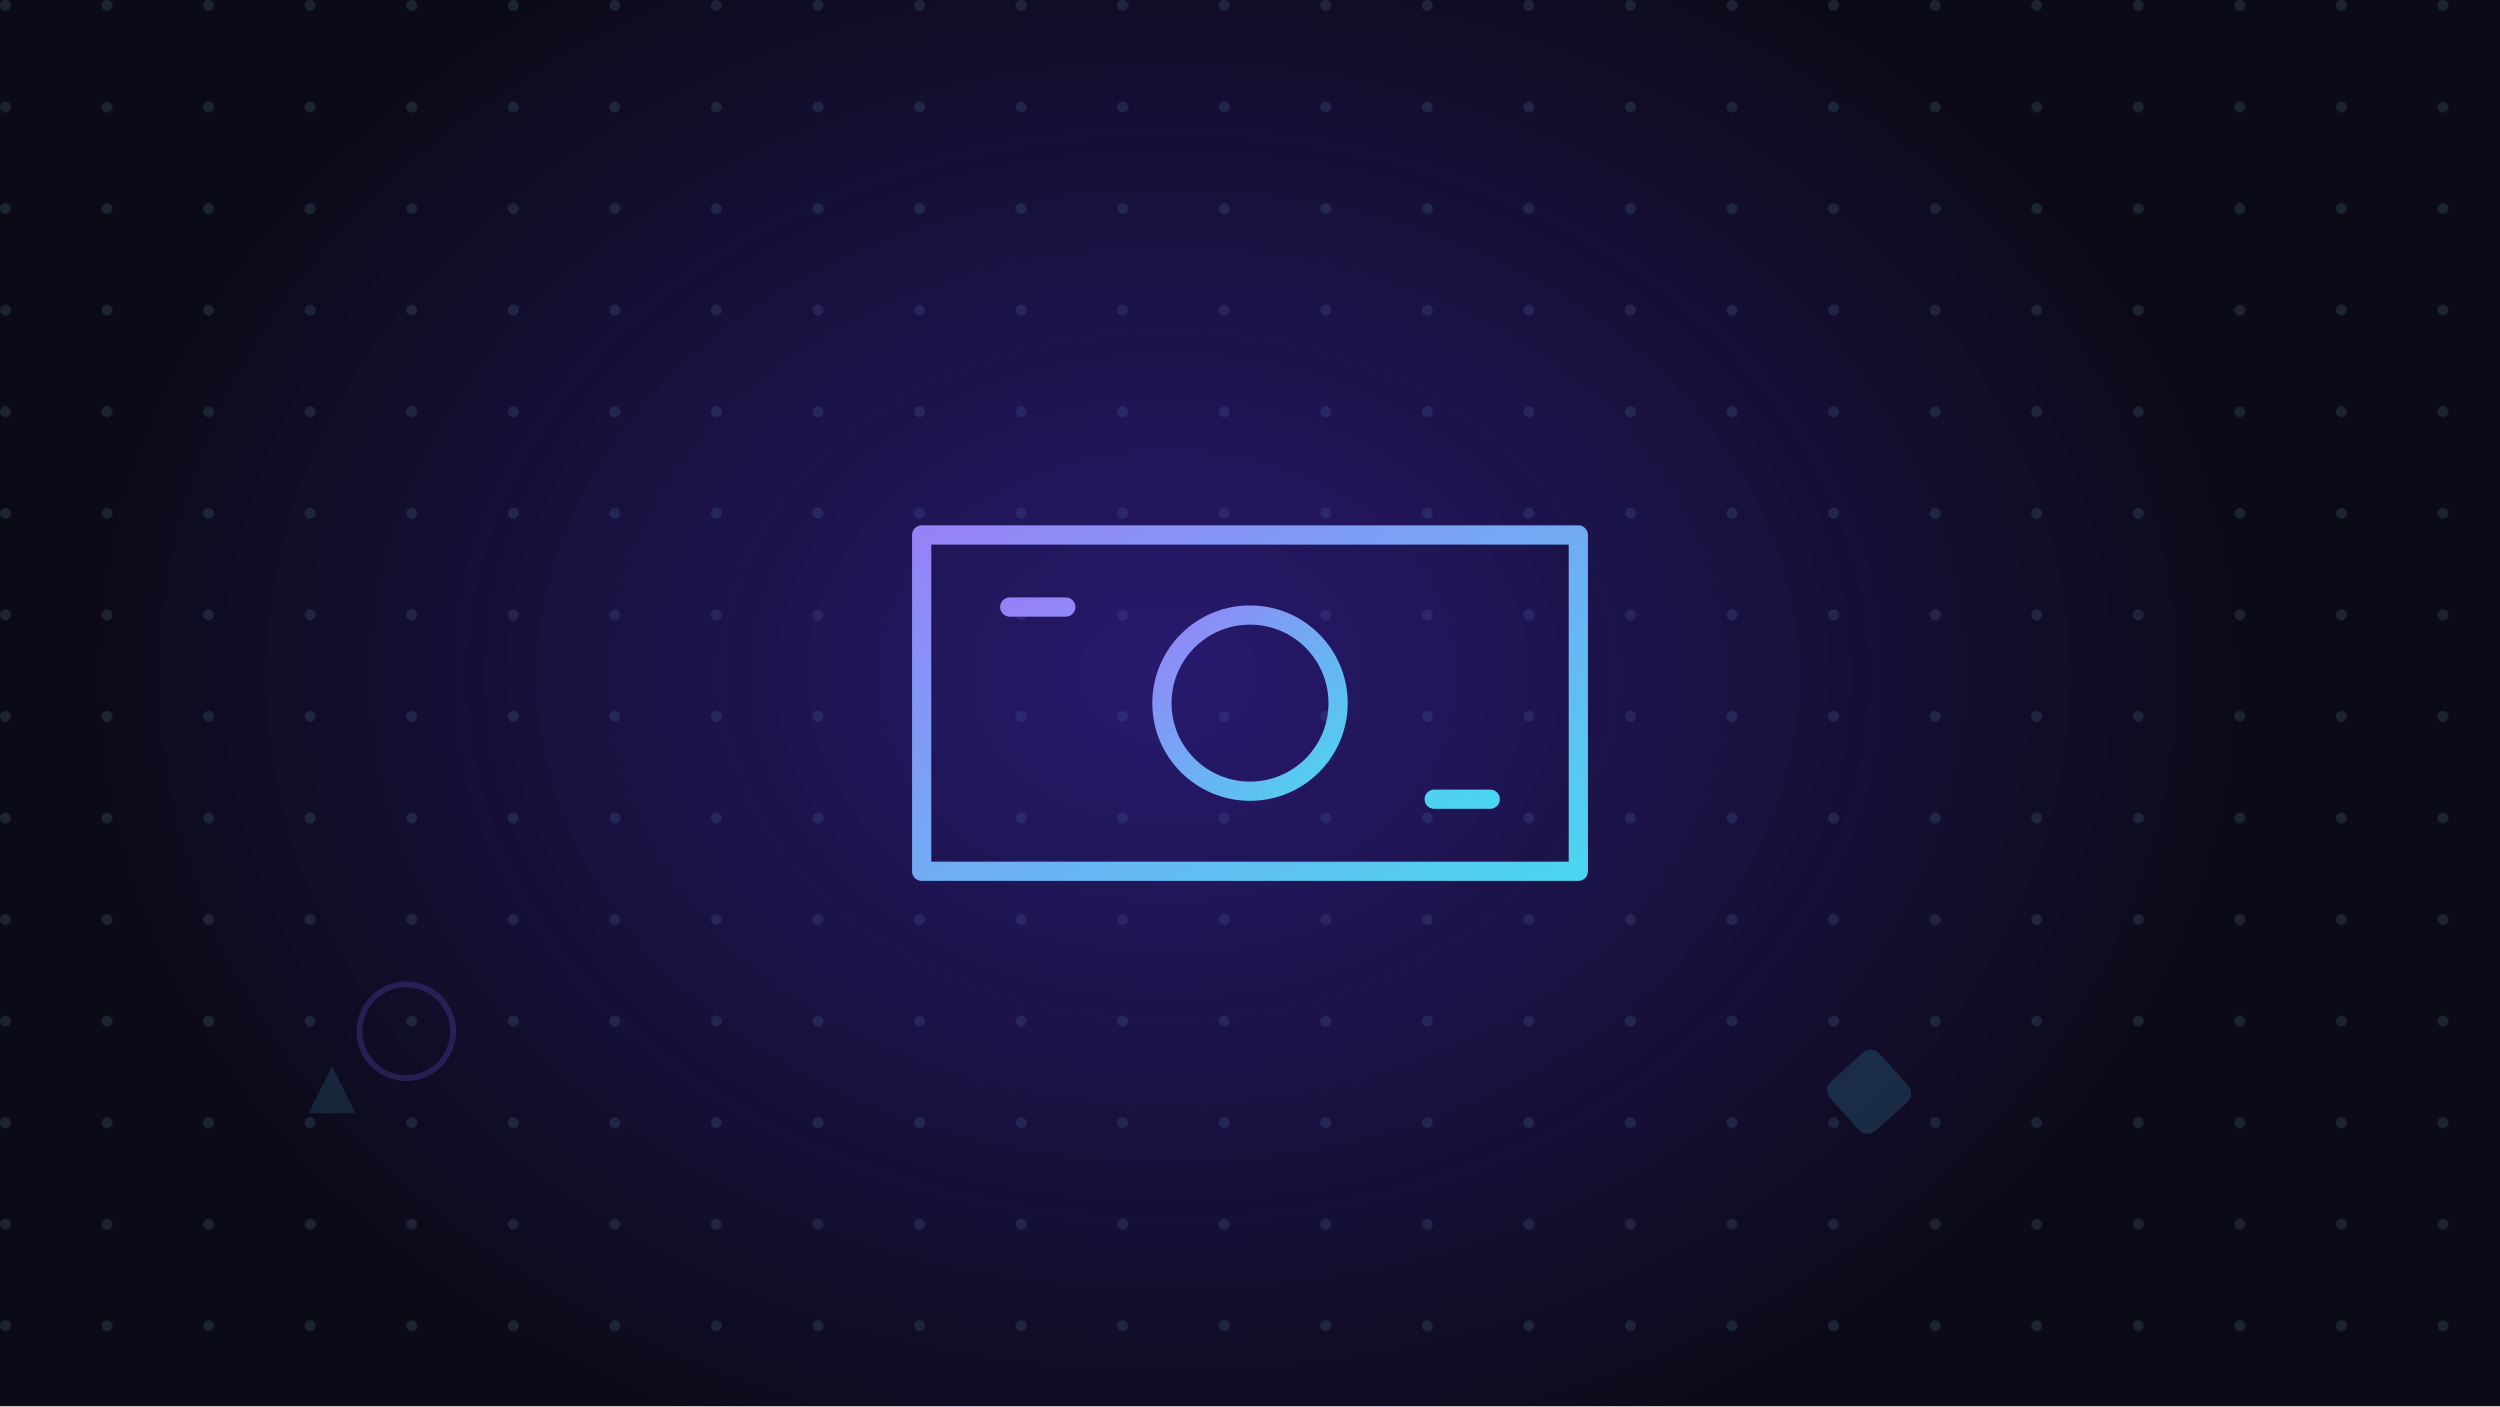
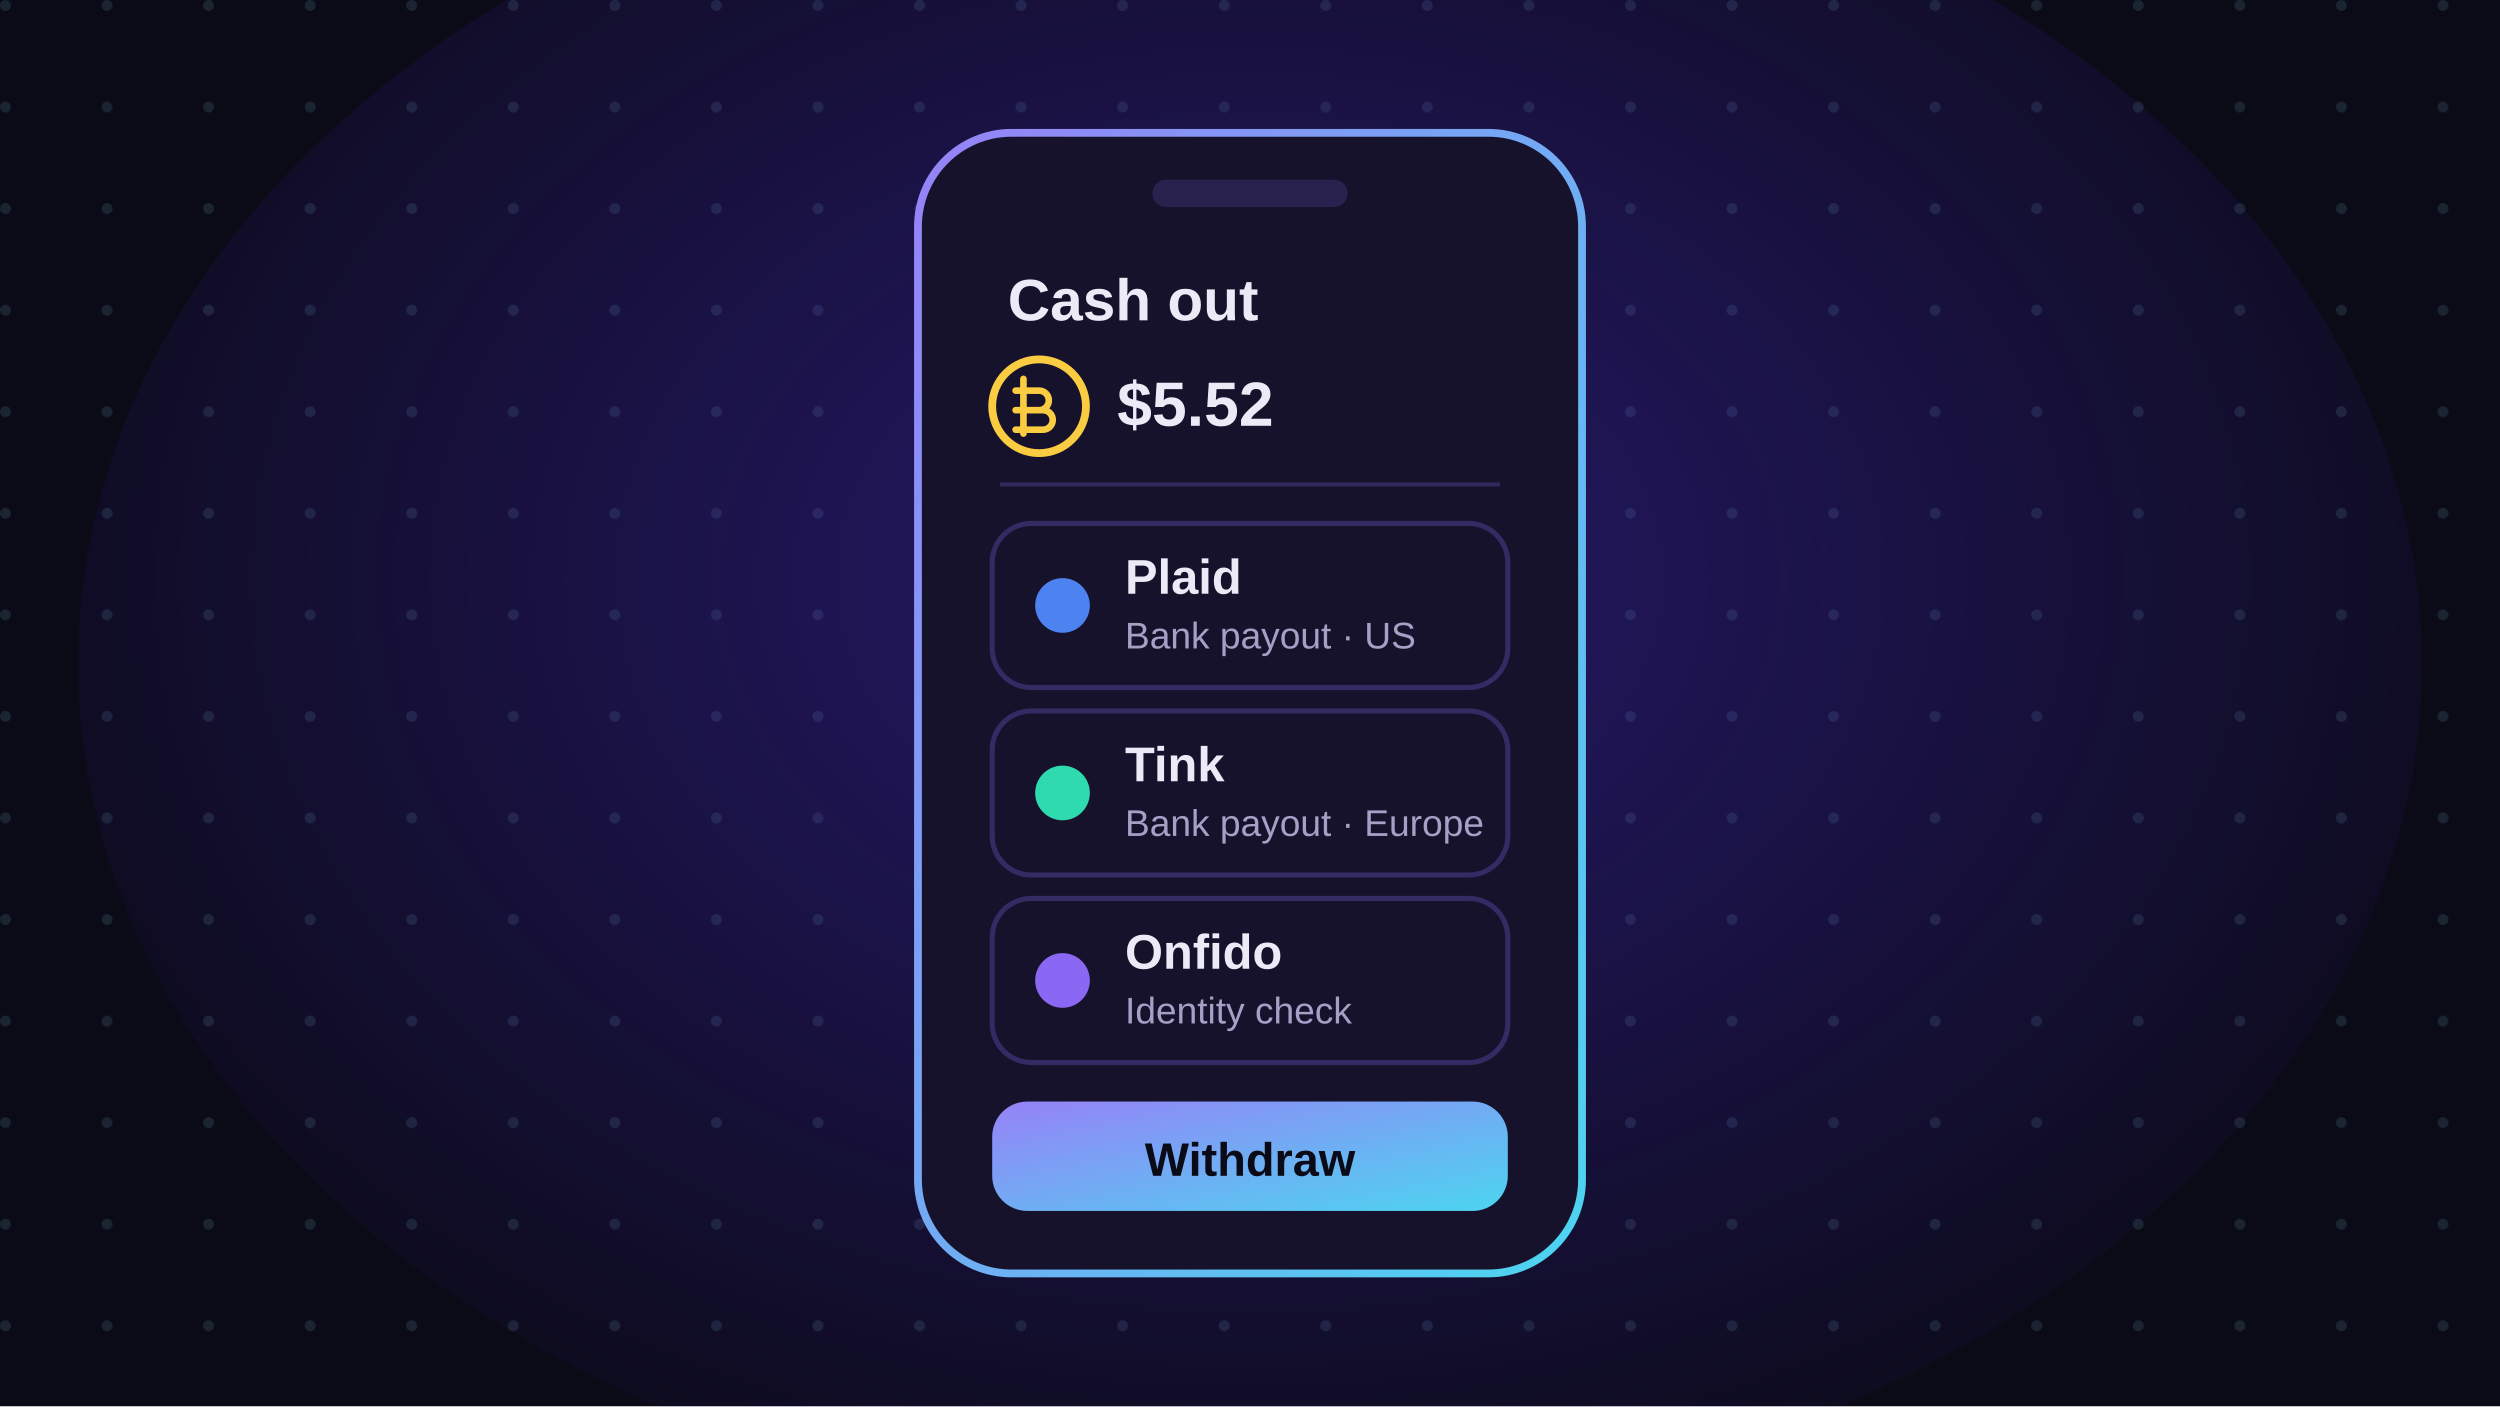
- <svg xmlns="http://www.w3.org/2000/svg" viewBox="0 0 640 360" width="640" height="360" role="img" aria-label="Illustration for cashouts">
+ <svg xmlns="http://www.w3.org/2000/svg" viewBox="0 0 640 360" width="640" height="360" role="img" aria-label="Illustration for Bank cashouts and identity">
  <defs>
    <linearGradient id="s" x1="0" y1="0" x2="1" y2="1">
      <stop offset="0" stop-color="hsl(250 88% 74%)" />
      <stop offset="1" stop-color="hsl(190 85% 62%)" />
    </linearGradient>
-     <radialGradient id="g" cx="0.5" cy="0.5" r="0.5">
-       <stop offset="0" stop-color="hsl(250 80% 55%)" stop-opacity="0.42" />
+     <radialGradient id="g" cx="0.5" cy="0.45" r="0.6">
+       <stop offset="0" stop-color="hsl(250 80% 55%)" stop-opacity="0.40" />
      <stop offset="1" stop-color="hsl(250 80% 55%)" stop-opacity="0" />
    </radialGradient>
    <pattern id="d" width="26" height="26" patternUnits="userSpaceOnUse">
      <circle cx="1.4" cy="1.4" r="1.4" fill="hsl(190 60% 70%)" opacity="0.13" />
    </pattern>
  </defs>
  <rect width="640" height="360" fill="#0b0a17" />
  <rect width="640" height="360" fill="url(#d)" />
-   <ellipse cx="299" cy="173" rx="282" ry="216" fill="url(#g)" />
-   <rect x="470" y="271" width="17" height="17" rx="3" transform="rotate(48 478.5 279.5)" fill="hsl(190 80% 62%)" opacity="0.16" />
-   <circle cx="104" cy="264" r="12" fill="none" stroke="hsl(250 80% 66%)" stroke-width="1.5" opacity="0.22" />
-   <path d="M79 285 85 273 91 285Z" fill="hsl(190 80% 62%)" opacity="0.14" />
-   <g transform="translate(217.5 77.5) scale(2.05)" fill="none" stroke="url(#s)" stroke-width="2.4" stroke-linecap="round" stroke-linejoin="round" vector-effect="non-scaling-stroke">
-     <path d="M9 29h82v42H9Z" />
-     <path d="M50 39a11 11 0 1 1 0 22 11 11 0 0 1 0-22Z" />
-     <path d="M20 38h7M73 62h7" />
-   </g>
+   <ellipse cx="320" cy="170" rx="300" ry="220" fill="url(#g)" />
+   <rect x="235" y="34" width="170" height="292" rx="24" fill="hsl(250 40% 12%)" stroke="url(#s)" stroke-width="2" />
+   <rect x="295" y="46" width="50" height="7" rx="3.5" fill="hsl(250 40% 22%)" />
+   <text x="258" y="82" font-family="Arial, sans-serif" font-size="15" font-weight="700" fill="#eceaf6">Cash out</text>
+   <circle cx="266" cy="104" r="12" fill="none" stroke="hsl(45 95% 62%)" stroke-width="2" />
+   <path d="M262 97 v14 M260 100 h6 a2.3 2.3 0 0 1 0 5 h-6 M260 105 h7 a2.3 2.3 0 0 1 0 5 h-7" stroke="hsl(45 95% 62%)" stroke-width="1.7" fill="none" stroke-linecap="round" />
+   <text x="286" y="109" font-family="Arial, sans-serif" font-size="16" font-weight="700" fill="#eceaf6">$5.52</text>
+   <line x1="256" y1="124" x2="384" y2="124" stroke="hsl(250 40% 26%)" stroke-width="1" />
+   <rect x="254" y="134" width="132" height="42" rx="10" fill="none" stroke="hsl(250 40% 28%)" stroke-width="1.3" />
+   <circle cx="272" cy="155" r="7" fill="hsl(220 85% 62%)" />
+   <text x="288" y="152" font-family="Arial, sans-serif" font-size="12.5" font-weight="700" fill="#eceaf6">Plaid</text>
+   <text x="288" y="166" font-family="Arial, sans-serif" font-size="9.5" fill="hsl(250 25% 70%)">Bank payout · US</text>
+   <rect x="254" y="182" width="132" height="42" rx="10" fill="none" stroke="hsl(250 40% 28%)" stroke-width="1.3" />
+   <circle cx="272" cy="203" r="7" fill="hsl(165 70% 52%)" />
+   <text x="288" y="200" font-family="Arial, sans-serif" font-size="12.5" font-weight="700" fill="#eceaf6">Tink</text>
+   <text x="288" y="214" font-family="Arial, sans-serif" font-size="9.5" fill="hsl(250 25% 70%)">Bank payout · Europe</text>
+   <rect x="254" y="230" width="132" height="42" rx="10" fill="none" stroke="hsl(250 40% 28%)" stroke-width="1.3" />
+   <circle cx="272" cy="251" r="7" fill="hsl(255 85% 68%)" />
+   <text x="288" y="248" font-family="Arial, sans-serif" font-size="12.5" font-weight="700" fill="#eceaf6">Onfido</text>
+   <text x="288" y="262" font-family="Arial, sans-serif" font-size="9.5" fill="hsl(250 25% 70%)">Identity check</text>
+   <rect x="254" y="282" width="132" height="28" rx="9" fill="url(#s)" />
+   <text x="320" y="301" text-anchor="middle" font-family="Arial, sans-serif" font-size="12" font-weight="700" fill="#0b0a17">Withdraw</text>
</svg>
